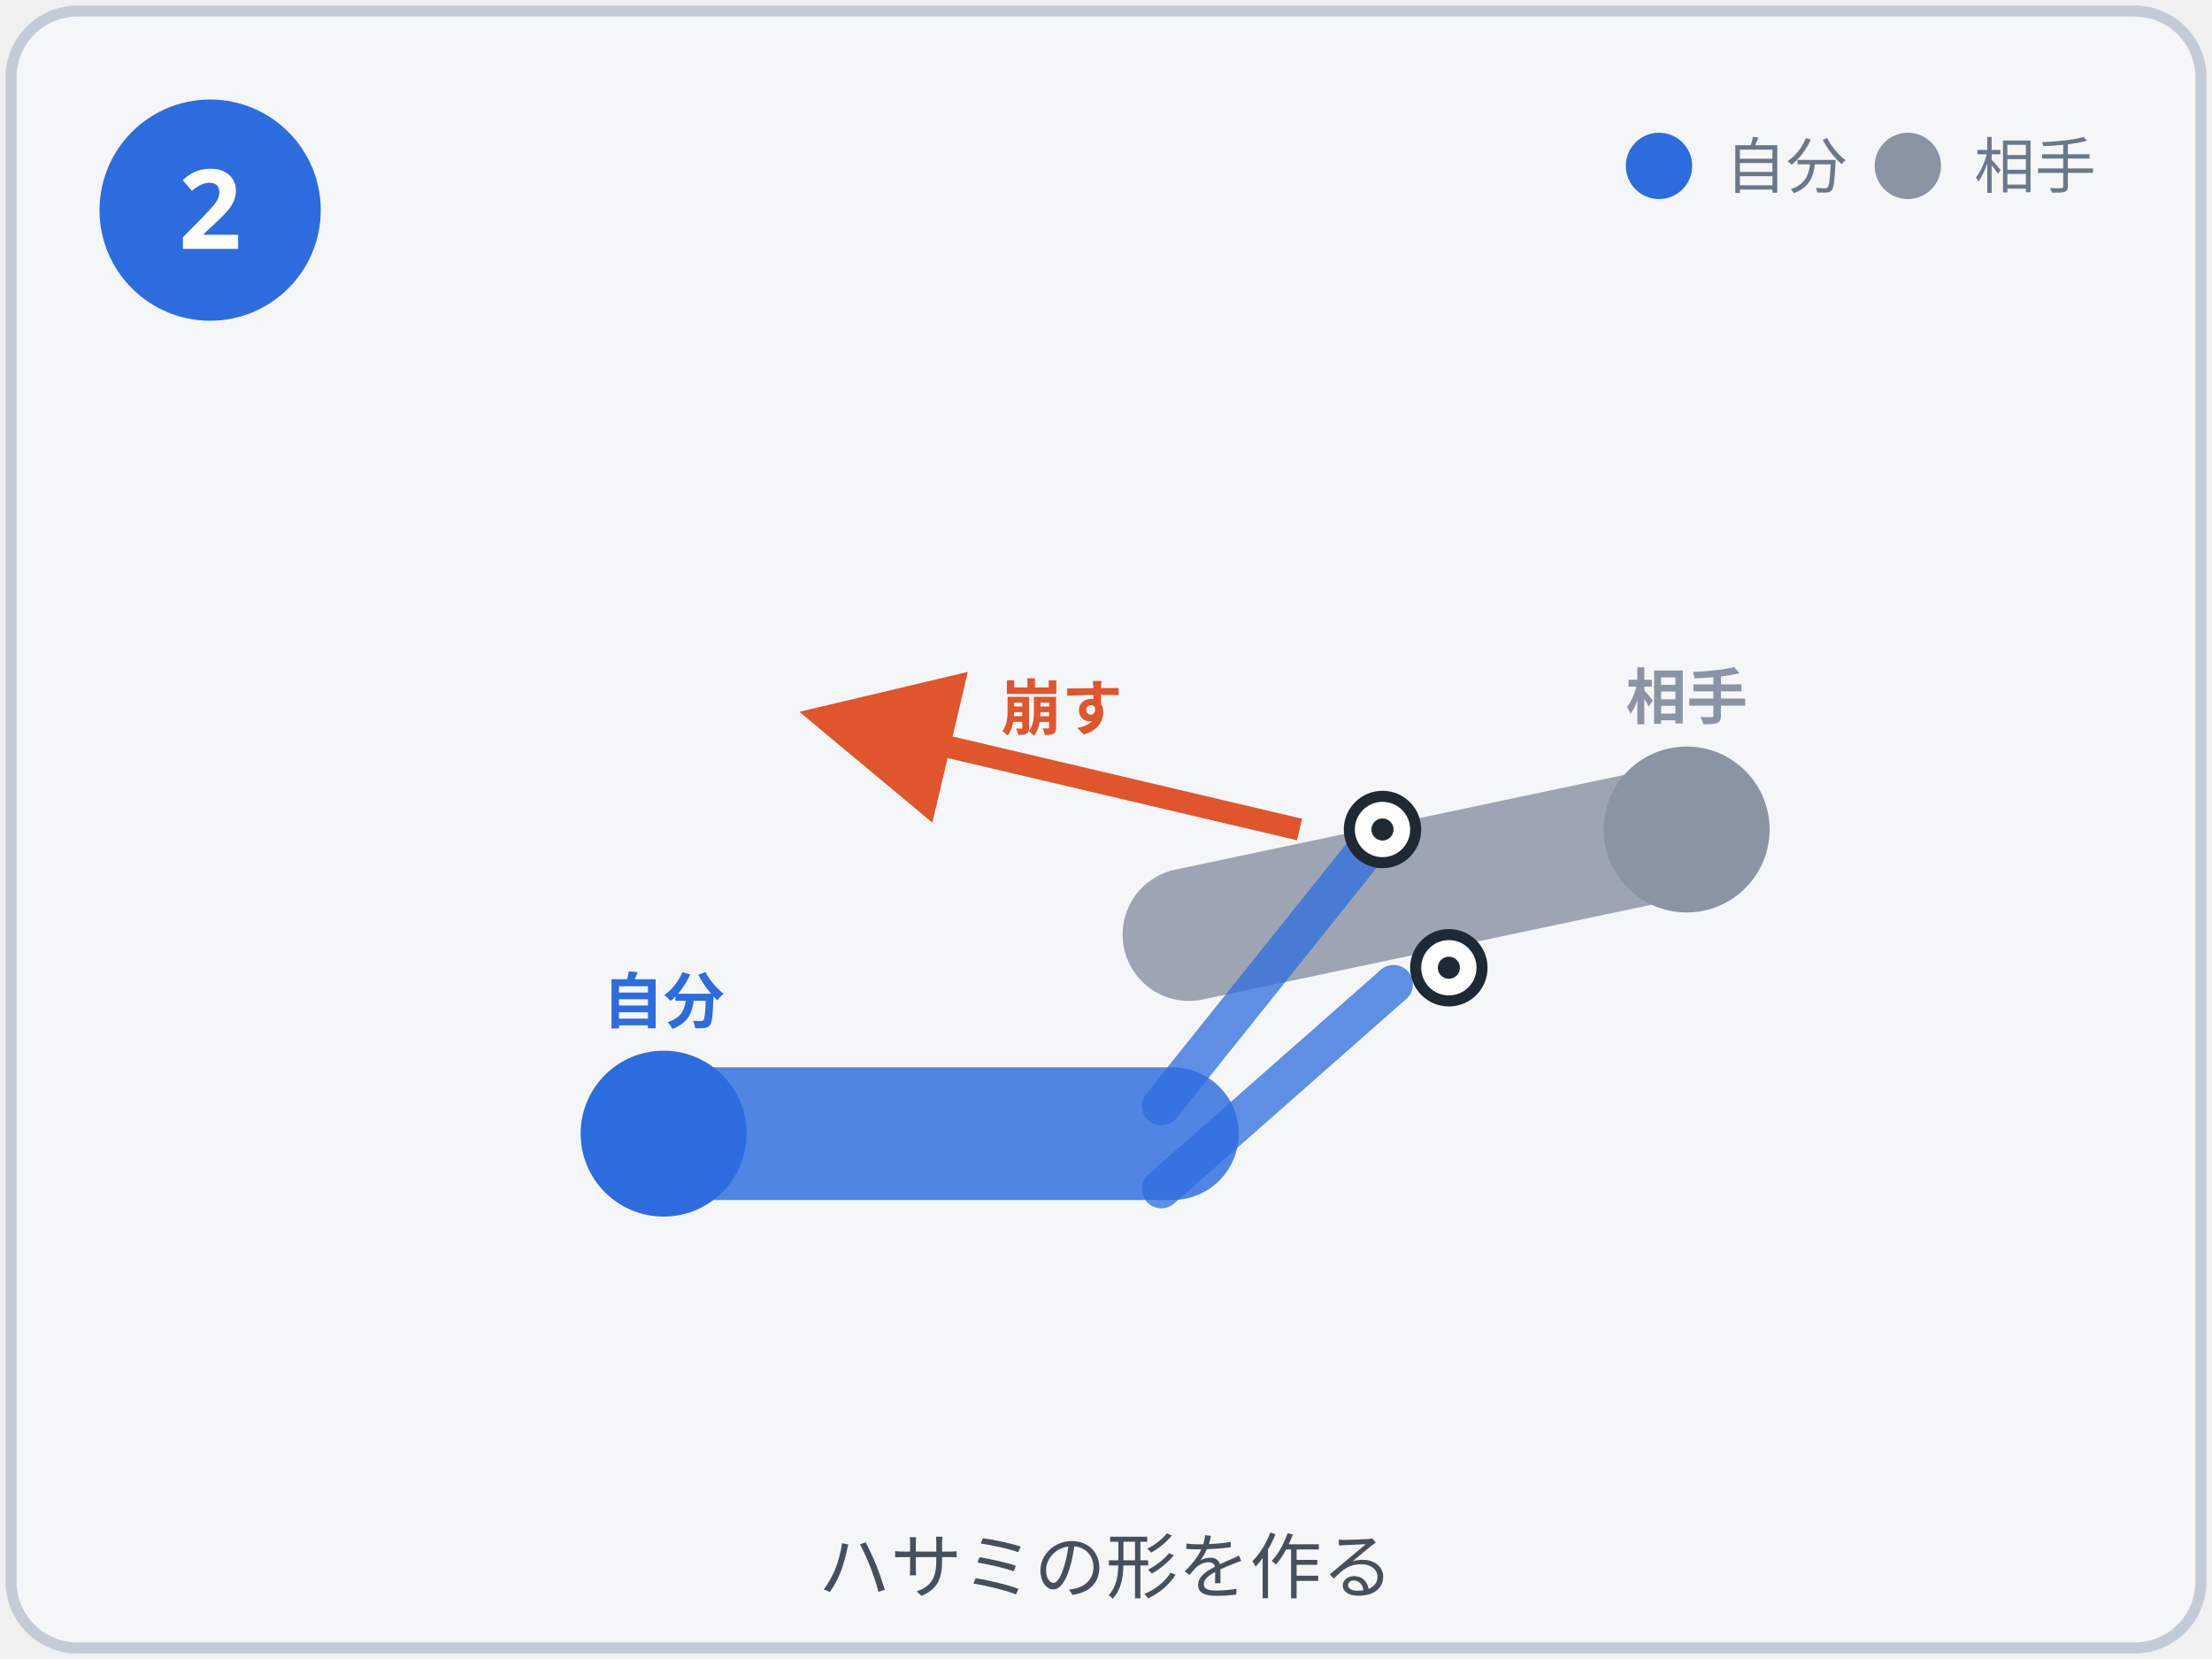
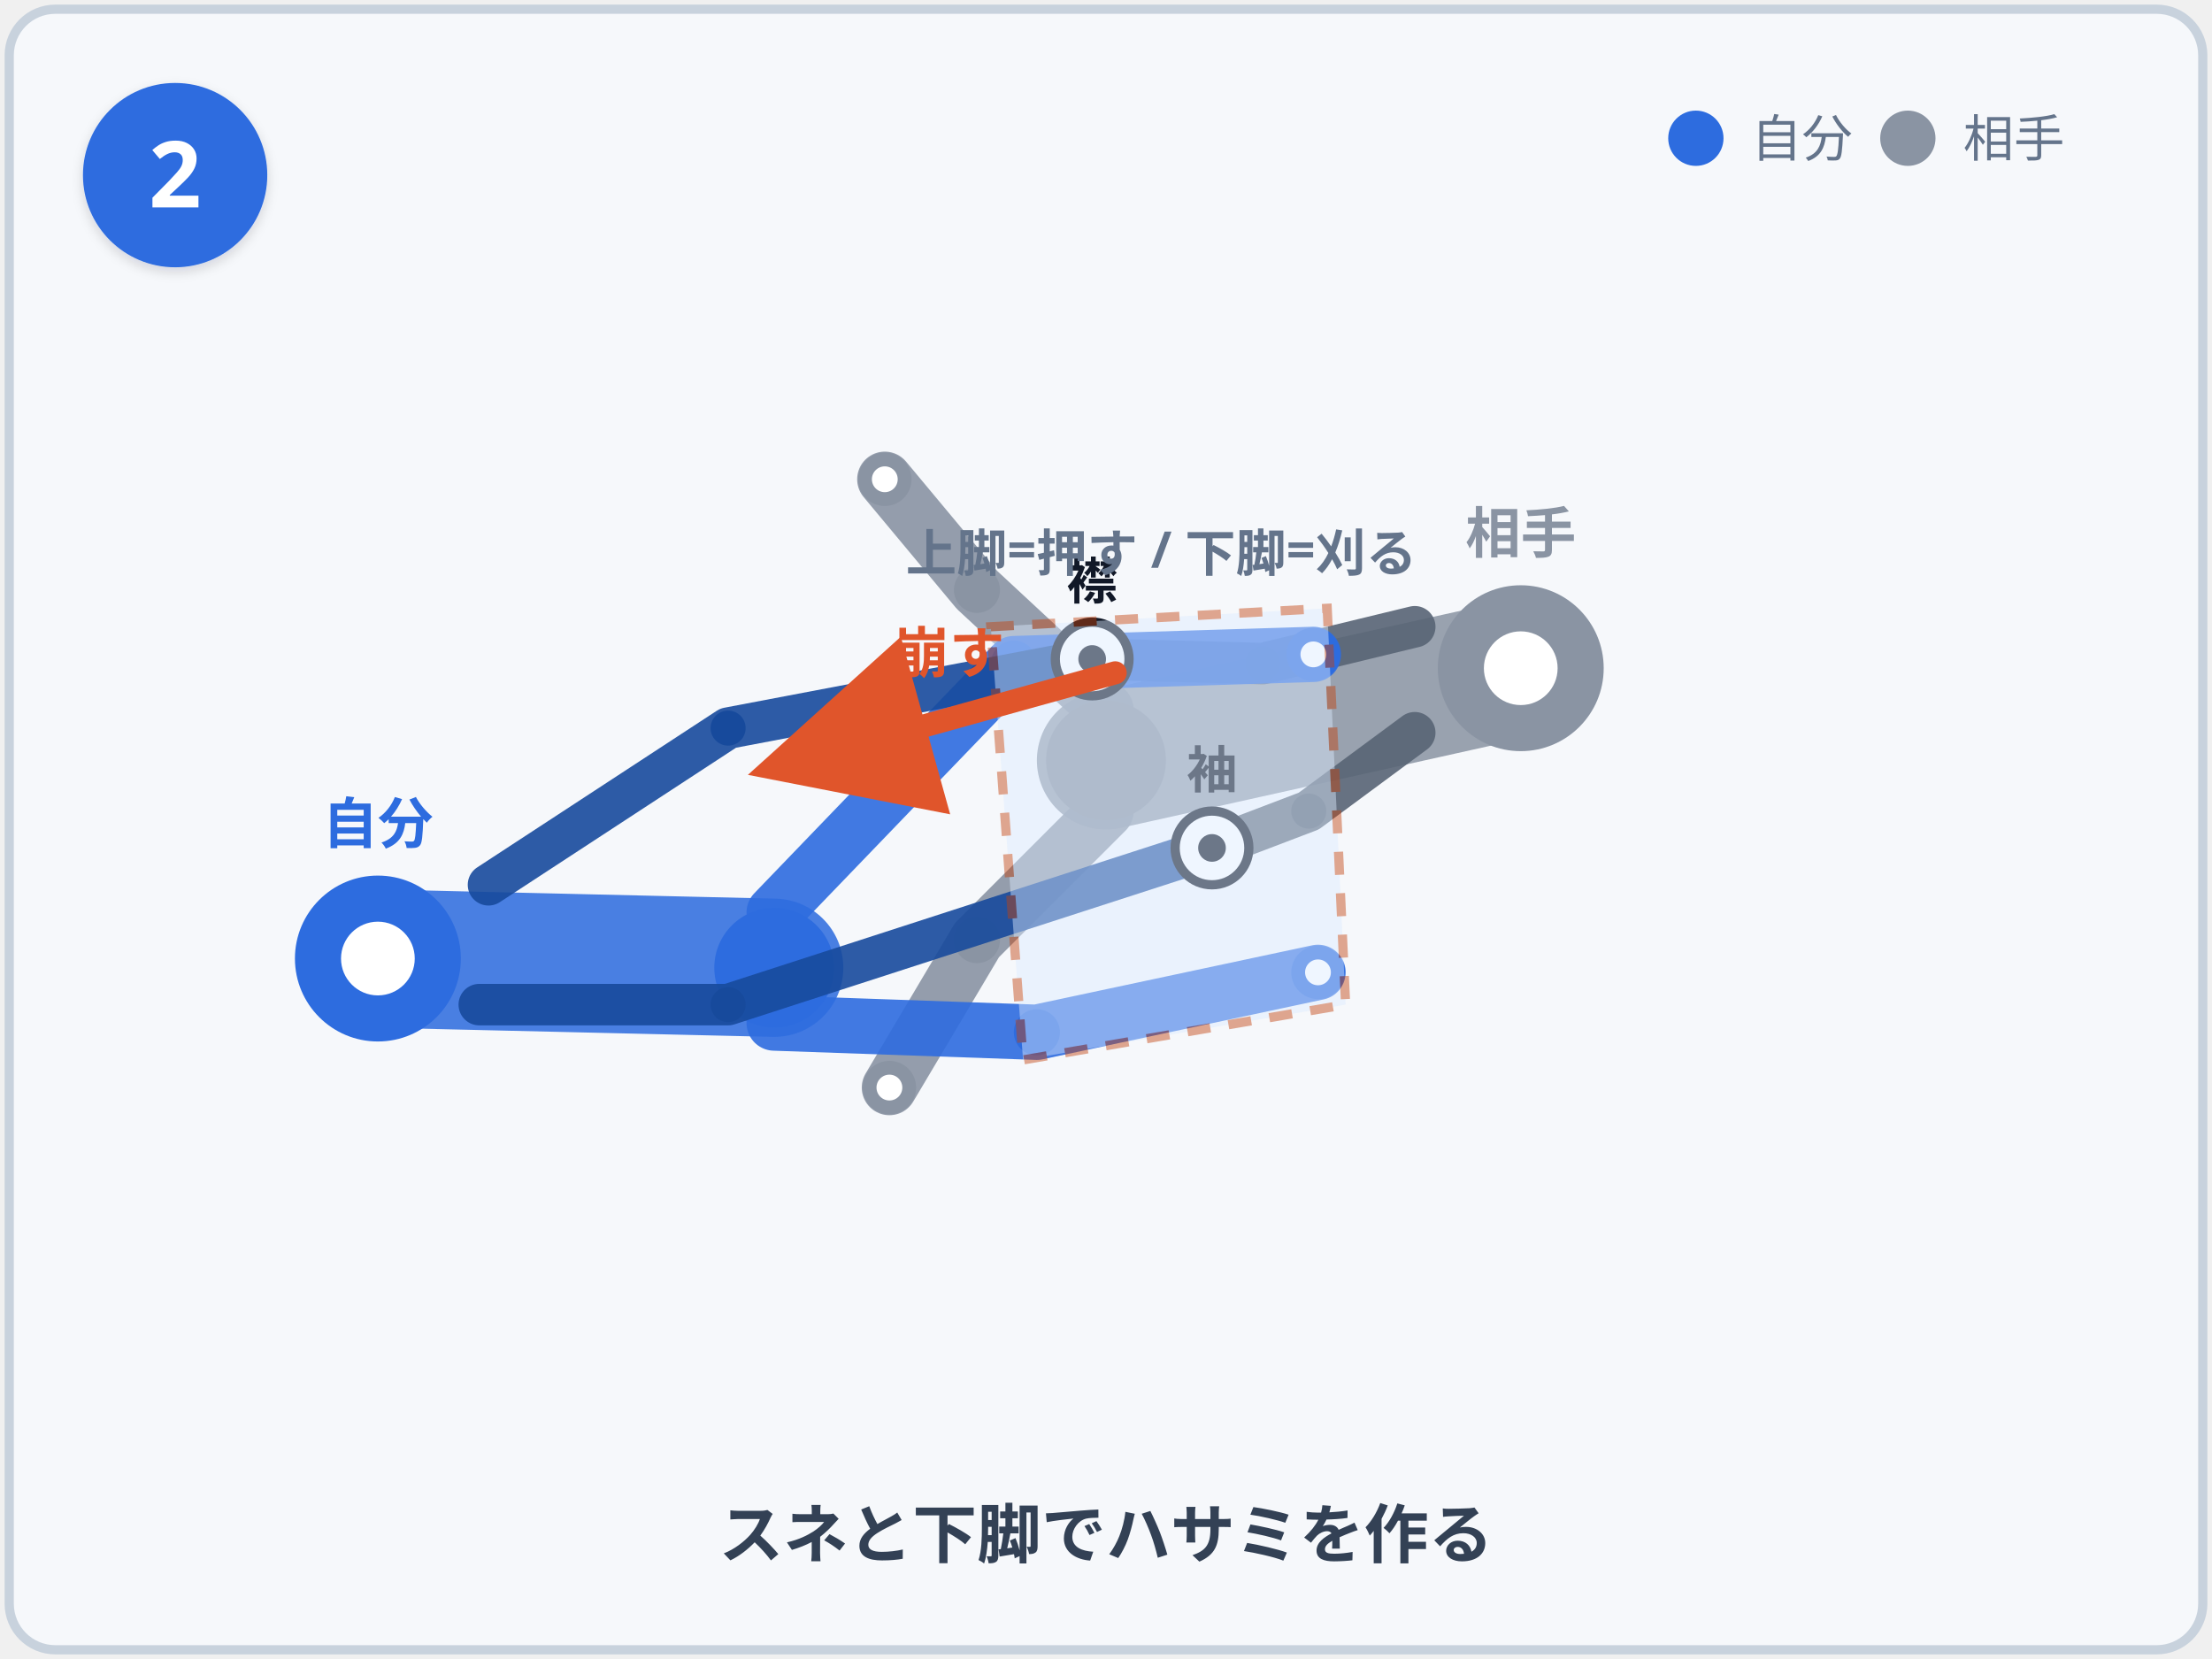
- <svg xmlns="http://www.w3.org/2000/svg" viewBox="0 0 400 300" role="img" aria-label="ハサミの形を作る">
+ <svg xmlns="http://www.w3.org/2000/svg" viewBox="0 0 480 360" role="img" aria-label="スネと下脚でハサミを作る">
  <defs>
-     <marker id="ah" viewBox="0 0 10 10" refX="8" refY="5" markerWidth="7" markerHeight="7" orient="auto-start-reverse">
+     <marker id="ah" viewBox="0 0 10 10" refX="8" refY="5" markerWidth="8" markerHeight="8" orient="auto-start-reverse">
      <path d="M0 0L10 5L0 10z" fill="#e0552b" />
    </marker>
+     <filter id="shadow" x="-10%" y="-10%" width="120%" height="120%">
+       <feDropShadow dx="0" dy="1" stdDeviation="1.2" flood-color="#0f172a" flood-opacity=".15" />
+     </filter>
  </defs>
-   <rect x="2" y="2" width="396" height="296" rx="12" fill="#f4f6f8" stroke="#c3ccd6" stroke-width="2" />
-   <circle cx="38" cy="38" r="20" fill="#2d6cdf" />
-   <text x="38" y="45" font-family="sans-serif" font-size="20" font-weight="bold" fill="#fff" text-anchor="middle">2</text>
+   <rect x="2" y="2" width="476" height="356" rx="10" fill="#f6f8fb" stroke="#c8d2dd" stroke-width="2" />
+   <g filter="url(#shadow)">
+     <circle cx="38" cy="38" r="20" fill="#2d6cdf" />
+     <text x="38" y="45" font-family="sans-serif" font-size="20" font-weight="bold" fill="#fff" text-anchor="middle">2</text>
+   </g>
  <g>
-     <circle cx="300" cy="30" r="6" fill="#2d6cdf" />
-     <text x="312" y="34" font-family="sans-serif" font-size="11" fill="#6b7888">自分</text>
-     <circle cx="345" cy="30" r="6" fill="#8a94a3" />
-     <text x="357" y="34" font-family="sans-serif" font-size="11" fill="#6b7888">相手</text>
+     <circle cx="368" cy="30" r="6" fill="#2d6cdf" />
+     <text x="380" y="34" font-family="sans-serif" font-size="11" fill="#64748b">自分</text>
+     <circle cx="414" cy="30" r="6" fill="#8a94a3" />
+     <text x="426" y="34" font-family="sans-serif" font-size="11" fill="#64748b">相手</text>
  </g>
-   <line x1="120" y1="205" x2="212" y2="205" stroke="#2d6cdf" stroke-width="24" stroke-linecap="round" opacity="0.82" />
-   <circle cx="120" cy="205" r="15" fill="#2d6cdf" />
-   <text x="120" y="185" font-family="sans-serif" font-size="11" font-weight="bold" fill="#2d6cdf" text-anchor="middle">自分</text>
-   <line x1="305" y1="150" x2="215" y2="169" stroke="#8a94a3" stroke-width="24" stroke-linecap="round" opacity="0.82" />
-   <circle cx="305" cy="150" r="15" fill="#8a94a3" />
-   <text x="305" y="130" font-family="sans-serif" font-size="11" font-weight="bold" fill="#8a94a3" text-anchor="middle">相手</text>
-   <line x1="210" y1="200" x2="250" y2="150" stroke="#2d6cdf" stroke-width="7" stroke-linecap="round" opacity="0.75" />
-   <line x1="210" y1="215" x2="252" y2="178" stroke="#2d6cdf" stroke-width="7" stroke-linecap="round" opacity="0.75" />
-   <circle cx="250" cy="150" r="6" fill="#fff" stroke="#1f2933" stroke-width="2" />
-   <circle cx="250" cy="150" r="2" fill="#1f2933" />
-   <circle cx="262" cy="175" r="6" fill="#fff" stroke="#1f2933" stroke-width="2" />
-   <circle cx="262" cy="175" r="2" fill="#1f2933" />
-   <line x1="235" y1="150" x2="150" y2="130" stroke="#e0552b" stroke-width="4" marker-end="url(#ah)" />
-   <text x="192" y="132" font-family="sans-serif" font-size="11" font-weight="bold" fill="#e0552b" text-anchor="middle">崩す</text>
-   <text x="200" y="288" font-family="sans-serif" font-size="13" fill="#46505c" text-anchor="middle">ハサミの形を作る</text>
+   <polyline points="240.0,154.0 212.0,128.0 192.0,104.0" fill="none" stroke="#8a94a3" stroke-width="12" stroke-linecap="round" stroke-linejoin="round" opacity="0.9" />
+   <circle cx="212.0" cy="128.0" r="5.0" fill="#8a94a3" stroke="none" stroke-width="0" />
+   <circle cx="192.0" cy="104.0" r="4.3" fill="#fff" stroke="#8a94a3" stroke-width="3" />
+   <polyline points="240.0,176.0 212.0,204.0 193.0,236.0" fill="none" stroke="#8a94a3" stroke-width="12" stroke-linecap="round" stroke-linejoin="round" opacity="0.9" />
+   <circle cx="212.0" cy="204.0" r="5.0" fill="#8a94a3" stroke="none" stroke-width="0" />
+   <circle cx="193.0" cy="236.0" r="4.3" fill="#fff" stroke="#8a94a3" stroke-width="3" />
+   <polyline points="330.0,145.0 240.0,165.0" fill="none" stroke="#8a94a3" stroke-width="30" stroke-linecap="round" stroke-linejoin="round" opacity="0.86" />
+   <circle cx="240.0" cy="165.0" r="13.0" fill="#8a94a3" stroke="none" stroke-width="0" />
+   <polyline points="307.0,136.0 274.0,144.0 237.0,143.0" fill="none" stroke="#586474" stroke-width="9" stroke-linecap="round" stroke-linejoin="round" opacity="0.9" />
+   <circle cx="274.0" cy="144.0" r="3.8" fill="#586474" stroke="none" stroke-width="0" />
+   <circle cx="237.0" cy="143.0" r="3.2" fill="#fff" stroke="#586474" stroke-width="3" />
+   <polyline points="307.0,159.0 284.0,176.0 263.0,184.0" fill="none" stroke="#586474" stroke-width="9" stroke-linecap="round" stroke-linejoin="round" opacity="0.9" />
+   <circle cx="284.0" cy="176.0" r="3.8" fill="#586474" stroke="none" stroke-width="0" />
+   <circle cx="263.0" cy="184.0" r="3.2" fill="#fff" stroke="#586474" stroke-width="3" />
+   <circle cx="330.0" cy="145.0" r="18.0" fill="#8a94a3" stroke="none" stroke-width="0" />
+   <circle cx="330.0" cy="145.0" r="8.0" fill="#ffffff" stroke="none" stroke-width="0" />
+   <text x="330.0" y="120.0" font-family="sans-serif" font-size="12" font-weight="700" fill="#8a94a3" text-anchor="middle">相手</text>
+   <polyline points="168.0,198.0 220.0,144.0 285.0,142.0" fill="none" stroke="#2d6cdf" stroke-width="12" stroke-linecap="round" stroke-linejoin="round" opacity="0.9" />
+   <circle cx="220.0" cy="144.0" r="5.0" fill="#2d6cdf" stroke="none" stroke-width="0" />
+   <circle cx="285.0" cy="142.0" r="4.3" fill="#fff" stroke="#2d6cdf" stroke-width="3" />
+   <polyline points="168.0,222.0 225.0,224.0 286.0,211.0" fill="none" stroke="#2d6cdf" stroke-width="12" stroke-linecap="round" stroke-linejoin="round" opacity="0.9" />
+   <circle cx="225.0" cy="224.0" r="5.0" fill="#2d6cdf" stroke="none" stroke-width="0" />
+   <circle cx="286.0" cy="211.0" r="4.3" fill="#fff" stroke="#2d6cdf" stroke-width="3" />
+   <polyline points="82.0,208.0 168.0,210.0" fill="none" stroke="#2d6cdf" stroke-width="30" stroke-linecap="round" stroke-linejoin="round" opacity="0.86" />
+   <circle cx="168.0" cy="210.0" r="13.0" fill="#2d6cdf" stroke="none" stroke-width="0" />
+   <polyline points="106.0,192.0 158.0,158.0 237.0,143.0" fill="none" stroke="#174a9c" stroke-width="9" stroke-linecap="round" stroke-linejoin="round" opacity="0.9" />
+   <circle cx="158.0" cy="158.0" r="3.8" fill="#174a9c" stroke="none" stroke-width="0" />
+   <circle cx="237.0" cy="143.0" r="3.2" fill="#fff" stroke="#174a9c" stroke-width="3" />
+   <polyline points="104.0,218.0 158.0,218.0 263.0,184.0" fill="none" stroke="#174a9c" stroke-width="9" stroke-linecap="round" stroke-linejoin="round" opacity="0.9" />
+   <circle cx="158.0" cy="218.0" r="3.8" fill="#174a9c" stroke="none" stroke-width="0" />
+   <circle cx="263.0" cy="184.0" r="3.2" fill="#fff" stroke="#174a9c" stroke-width="3" />
+   <circle cx="82.0" cy="208.0" r="18.0" fill="#2d6cdf" stroke="none" stroke-width="0" />
+   <circle cx="82.0" cy="208.0" r="8.0" fill="#ffffff" stroke="none" stroke-width="0" />
+   <text x="82.0" y="183.0" font-family="sans-serif" font-size="12" font-weight="700" fill="#2d6cdf" text-anchor="middle">自分</text>
+   <circle cx="237.0" cy="143.0" r="8.0" fill="#fff" stroke="#111827" stroke-width="2" />
+   <circle cx="237.0" cy="143.0" r="3.0" fill="#111827" stroke="none" stroke-width="0" />
+   <text x="237.0" y="130.0" font-family="sans-serif" font-size="11" font-weight="700" fill="#111827" text-anchor="middle">襟</text>
+   <circle cx="263.0" cy="184.0" r="8.0" fill="#fff" stroke="#111827" stroke-width="2" />
+   <circle cx="263.0" cy="184.0" r="3.0" fill="#111827" stroke="none" stroke-width="0" />
+   <text x="263.0" y="171.0" font-family="sans-serif" font-size="11" font-weight="700" fill="#111827" text-anchor="middle">袖</text>
+   <polygon points="215.0,136.0 288.0,132.0 292.0,218.0 222.0,230.0" fill="#dbeafe" opacity="0.45" stroke="#c2410c" stroke-width="2" stroke-dasharray="5 4" />
+   <text x="252.0" y="124.0" font-family="sans-serif" font-size="11" font-weight="700" fill="#64748b" text-anchor="middle">上脚=押す / 下脚=刈る</text>
+   <line x1="242.0" y1="146.0" x2="170.0" y2="166.0" stroke="#e0552b" stroke-width="5" stroke-linecap="round" marker-end="url(#ah)" />
+   <text x="206.0" y="146.0" font-family="sans-serif" font-size="12" font-weight="700" fill="#e0552b" text-anchor="middle">崩す</text>
+   <text x="240" y="338" font-family="sans-serif" font-size="14" font-weight="700" fill="#334155" text-anchor="middle">スネと下脚でハサミを作る</text>
</svg>
